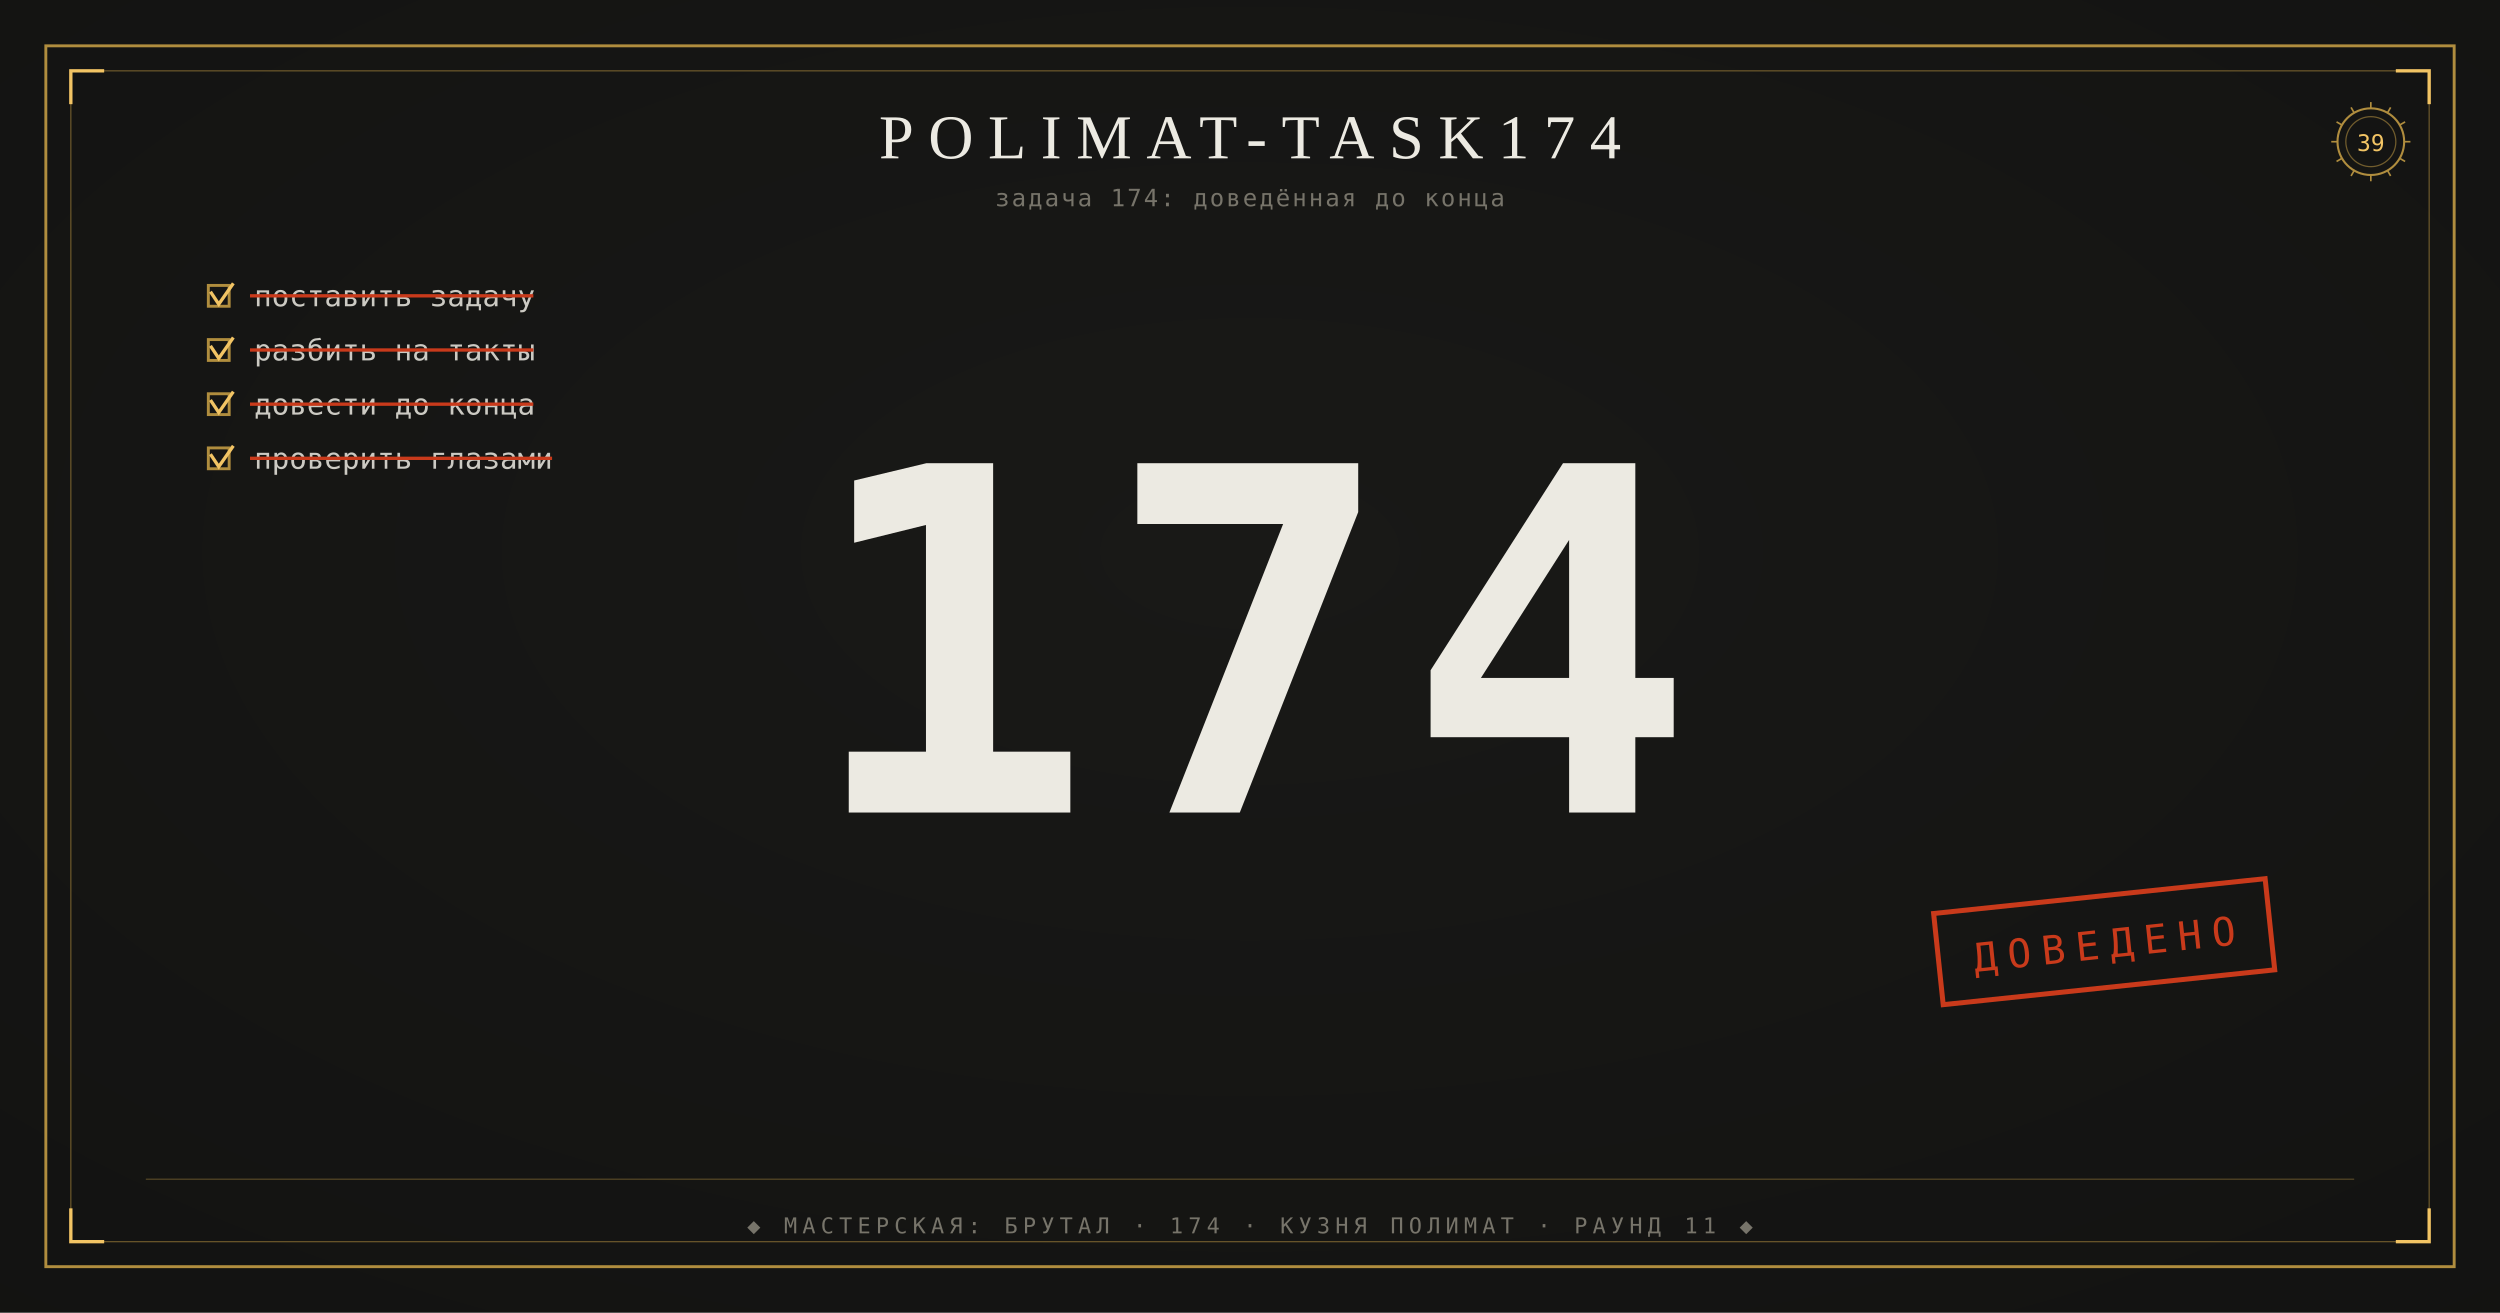
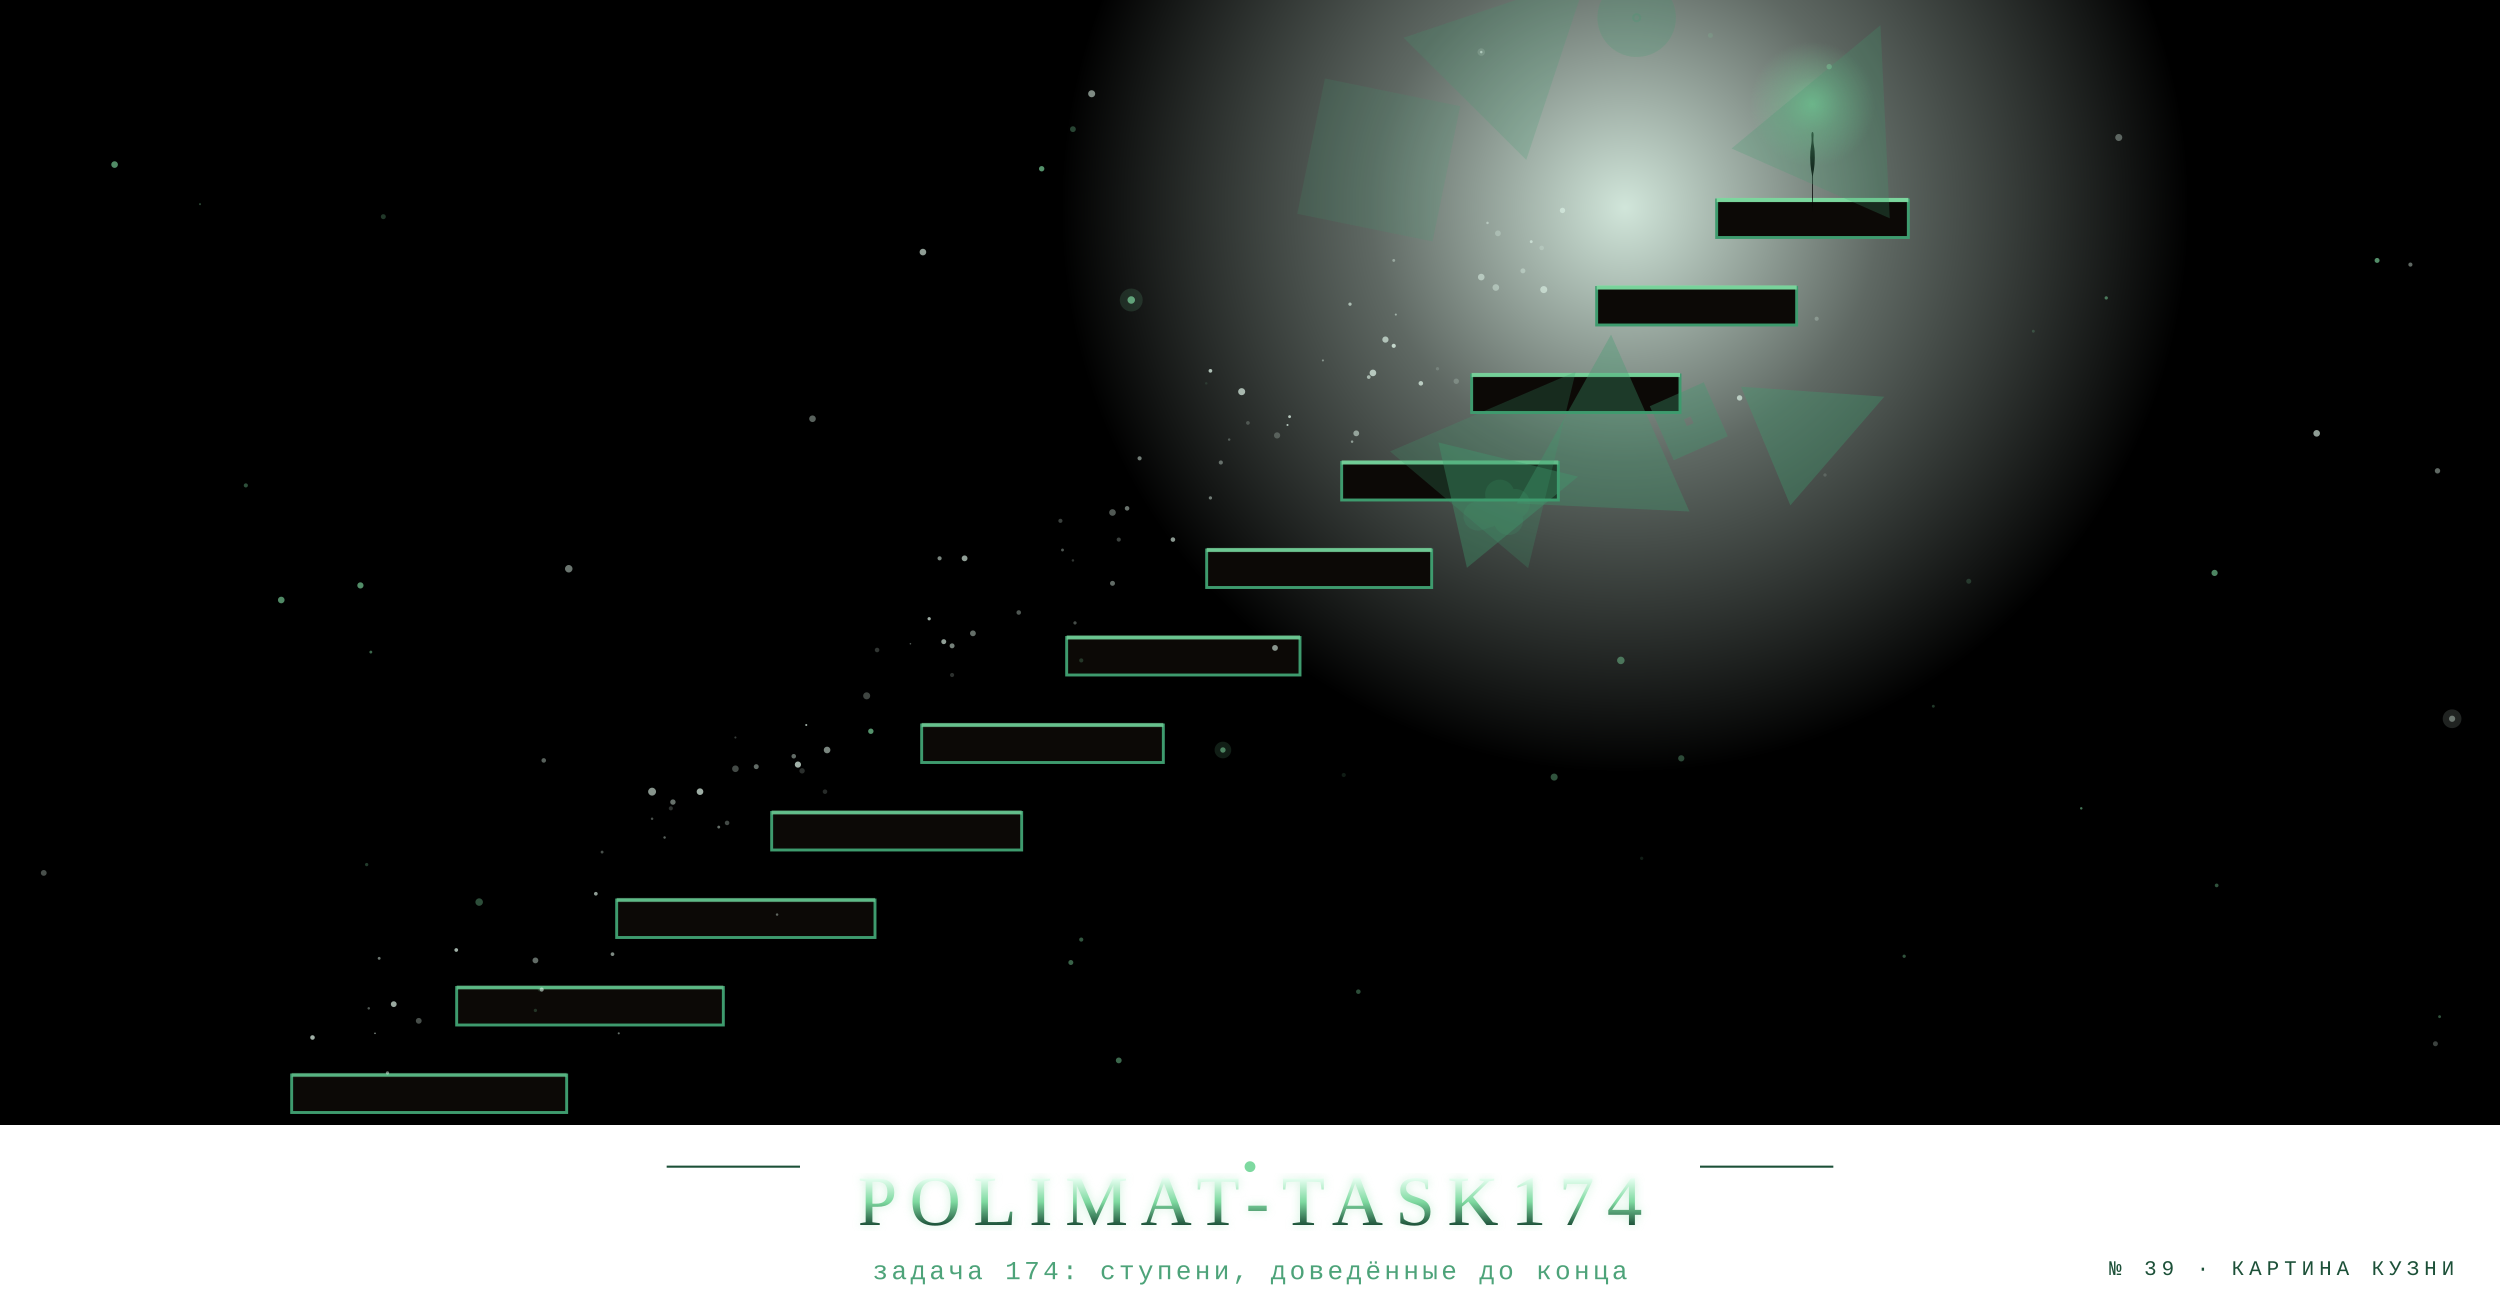
- <svg xmlns="http://www.w3.org/2000/svg" viewBox="0 0 1200 630" width="1200" height="630">
-   <rect width="1200" height="630" fill="#111110" />
-   <radialGradient id="vig39" cx="0.5" cy="0.42" r="0.95">
-     <stop offset="0" stop-color="#191917" />
-     <stop offset="1" stop-color="#111110" />
-   </radialGradient>
-   <rect width="1200" height="630" fill="url(#vig39)" opacity="0.9" />
-   <rect x="22" y="22" width="1156" height="586" fill="none" stroke="#B08D3E" stroke-width="1.4" />
-   <rect x="34" y="34" width="1132" height="562" fill="none" stroke="#B08D3E" stroke-width="0.6" opacity="0.55" />
-   <path d="M 34 50 L 34 34 L 50 34" fill="none" stroke="#F2C464" stroke-width="1.6" />
-   <path d="M 1166 50 L 1166 34 L 1150 34" fill="none" stroke="#F2C464" stroke-width="1.6" />
-   <path d="M 34 580 L 34 596 L 50 596" fill="none" stroke="#F2C464" stroke-width="1.6" />
-   <path d="M 1166 580 L 1166 596 L 1150 596" fill="none" stroke="#F2C464" stroke-width="1.6" />
-   <text x="600.0" y="76" text-anchor="middle" font-family="Georgia, 'Times New Roman', serif" font-size="30" fill="#ECEAE2" letter-spacing="7">POLIMAT-TASK174</text>
-   <text x="600.0" y="99" text-anchor="middle" font-family="'Cascadia Mono', ui-monospace, Consolas, monospace" font-size="11.5" fill="#77746A" letter-spacing="1">задача 174: доведённая до конца</text>
-   <g transform="translate(1138,68)">
-     <circle r="16" fill="none" stroke="#B08D3E" stroke-width="1" />
-     <circle r="12" fill="none" stroke="#B08D3E" stroke-width="0.6" opacity="0.6" />
-     <text y="4.5" text-anchor="middle" font-family="'Cascadia Mono', ui-monospace, Consolas, monospace" font-size="11" fill="#F2C464">39</text>
-     <g stroke="#B08D3E" stroke-width="0.8">
-       <line x1="0" y1="-19" x2="0" y2="-16" transform="rotate(0)" />
-       <line x1="0" y1="-19" x2="0" y2="-16" transform="rotate(30)" />
-       <line x1="0" y1="-19" x2="0" y2="-16" transform="rotate(60)" />
-       <line x1="0" y1="-19" x2="0" y2="-16" transform="rotate(90)" />
-       <line x1="0" y1="-19" x2="0" y2="-16" transform="rotate(120)" />
-       <line x1="0" y1="-19" x2="0" y2="-16" transform="rotate(150)" />
-       <line x1="0" y1="-19" x2="0" y2="-16" transform="rotate(180)" />
-       <line x1="0" y1="-19" x2="0" y2="-16" transform="rotate(210)" />
-       <line x1="0" y1="-19" x2="0" y2="-16" transform="rotate(240)" />
-       <line x1="0" y1="-19" x2="0" y2="-16" transform="rotate(270)" />
-       <line x1="0" y1="-19" x2="0" y2="-16" transform="rotate(300)" />
-       <line x1="0" y1="-19" x2="0" y2="-16" transform="rotate(330)" />
-     </g>
-   </g>
-   <line x1="70" y1="566" x2="1130" y2="566" stroke="#B08D3E" stroke-width="0.5" opacity="0.5" />
-   <text x="600.0" y="592" text-anchor="middle" font-family="'Cascadia Mono', ui-monospace, Consolas, monospace" font-size="10.5" fill="#77746A" letter-spacing="2.5">◆ МАСТЕРСКАЯ: БРУТАЛ · 174 · КУЗНЯ ПОЛИМАТ · РАУНД 11 ◆</text>
-   <clipPath id="clip39">
-     <rect x="70" y="118" width="1060" height="404" />
-   </clipPath>
-   <g clip-path="url(#clip39)">
-     <text x="600.0" y="390.0" text-anchor="middle" font-family="'Cascadia Mono', ui-monospace, Consolas, monospace" font-weight="bold" font-size="230" fill="#ECEAE2" letter-spacing="6">174</text>
-     <rect x="100" y="137" width="10" height="10" fill="none" stroke="#B08D3E" stroke-width="1.4" />
-     <path d="M 101 140 l 4 6 l 7 -10" stroke="#F2C464" stroke-width="1.6" fill="none" />
-     <text x="122" y="147" font-family="'Cascadia Mono', ui-monospace, Consolas, monospace" font-size="14" fill="#ECEAE2" opacity="0.85">поставить задачу</text>
-     <line x1="120" y1="142" x2="256" y2="142" stroke="#C93A1B" stroke-width="1.6" />
-     <rect x="100" y="163" width="10" height="10" fill="none" stroke="#B08D3E" stroke-width="1.4" />
-     <path d="M 101 166 l 4 6 l 7 -10" stroke="#F2C464" stroke-width="1.6" fill="none" />
-     <text x="122" y="173" font-family="'Cascadia Mono', ui-monospace, Consolas, monospace" font-size="14" fill="#ECEAE2" opacity="0.85">разбить на такты</text>
-     <line x1="120" y1="168" x2="256" y2="168" stroke="#C93A1B" stroke-width="1.6" />
-     <rect x="100" y="189" width="10" height="10" fill="none" stroke="#B08D3E" stroke-width="1.4" />
-     <path d="M 101 192 l 4 6 l 7 -10" stroke="#F2C464" stroke-width="1.6" fill="none" />
-     <text x="122" y="199" font-family="'Cascadia Mono', ui-monospace, Consolas, monospace" font-size="14" fill="#ECEAE2" opacity="0.85">довести до конца</text>
-     <line x1="120" y1="194" x2="256" y2="194" stroke="#C93A1B" stroke-width="1.6" />
-     <rect x="100" y="215" width="10" height="10" fill="none" stroke="#B08D3E" stroke-width="1.4" />
-     <path d="M 101 218 l 4 6 l 7 -10" stroke="#F2C464" stroke-width="1.6" fill="none" />
-     <text x="122" y="225" font-family="'Cascadia Mono', ui-monospace, Consolas, monospace" font-size="14" fill="#ECEAE2" opacity="0.85">проверить глазами</text>
-     <line x1="120" y1="220" x2="265" y2="220" stroke="#C93A1B" stroke-width="1.6" />
-     <g transform="rotate(-6 1010 452)">
-       <rect x="930" y="430" width="160" height="44" fill="none" stroke="#C93A1B" stroke-width="2.4" />
-       <text x="1010" y="460" text-anchor="middle" font-family="'Cascadia Mono', ui-monospace, Consolas, monospace" font-size="19" fill="#C93A1B" letter-spacing="5">ДОВЕДЕНО</text>
-     </g>
-   </g>
+ <svg xmlns="http://www.w3.org/2000/svg" viewBox="0 0 1200 630" width="1200" height="630" role="img">
+   <defs>
+     <linearGradient id="bg" x1="0" y1="0" x2="0" y2="1">
+       <stop offset="0" stop-color="#030202" />
+       <stop offset=".55" stop-color="#0A0705" />
+       <stop offset="1" stop-color="#060403" />
+     </linearGradient>
+     <radialGradient id="vig" cx=".5" cy=".46" r=".75">
+       <stop offset=".55" stop-color="#000" stop-opacity="0" />
+       <stop offset="1" stop-color="#000" stop-opacity=".82" />
+     </radialGradient>
+   </defs>
+   <rect width="1200" height="540" fill="url(#bg)" />
+   <defs>
+     <radialGradient id="up">
+       <stop offset="0" stop-color="#E8FFF2" stop-opacity="0.9" />
+       <stop offset=".45" stop-color="#E8FFF2" stop-opacity="0.41" />
+       <stop offset="1" stop-color="#E8FFF2" stop-opacity="0" />
+     </radialGradient>
+     <radialGradient id="gl">
+       <stop offset="0" stop-color="#7ED9A0" stop-opacity="0.7" />
+       <stop offset=".45" stop-color="#7ED9A0" stop-opacity="0.32" />
+       <stop offset="1" stop-color="#7ED9A0" stop-opacity="0" />
+     </radialGradient>
+     <filter id="neb" x="-20%" y="-20%" width="140%" height="140%">
+       <feTurbulence type="fractalNoise" baseFrequency="0.003 0.012" numOctaves="4" seed="791" result="n" />
+       <feColorMatrix in="n" type="matrix" values="0 0 0 0 0.494  0 0 0 0 0.851  0 0 0 0 0.627  0 0 0 0.51 -0.44" />
+       <feGaussianBlur stdDeviation="2" />
+     </filter>
+     <filter id="neb2" x="-20%" y="-20%" width="140%" height="140%">
+       <feTurbulence type="fractalNoise" baseFrequency="0.007 0.004" numOctaves="3" seed="798" result="n" />
+       <feColorMatrix in="n" type="matrix" values="0 0 0 0 0.788  0 0 0 0 0.706  0 0 0 0 0.345  0 0 0 0.57 -0.55" />
+       <feGaussianBlur stdDeviation="1.6" />
+     </filter>
+   </defs>
+   <rect width="1200" height="540" opacity="19.25" />
+   <circle cx="780.0" cy="100.0" r="270.0" fill="url(#up)" />
+   <rect x="140" y="516" width="132" height="18" fill="#0C0906" stroke="#3E9B6E" stroke-width="1.4" />
+   <line x1="140" y1="516" x2="272" y2="516" stroke="#7ED9A0" stroke-width="2" opacity="0.40" />
+   <rect x="219.2" y="474" width="128" height="18" fill="#0C0906" stroke="#3E9B6E" stroke-width="1.4" />
+   <line x1="219.2" y1="474" x2="347.2" y2="474" stroke="#7ED9A0" stroke-width="2" opacity="0.46" />
+   <rect x="296.0" y="432" width="124" height="18" fill="#0C0906" stroke="#3E9B6E" stroke-width="1.4" />
+   <line x1="296.0" y1="432" x2="420.0" y2="432" stroke="#7ED9A0" stroke-width="2" opacity="0.51" />
+   <rect x="370.4" y="390" width="120" height="18" fill="#0C0906" stroke="#3E9B6E" stroke-width="1.4" />
+   <line x1="370.4" y1="390" x2="490.4" y2="390" stroke="#7ED9A0" stroke-width="2" opacity="0.57" />
+   <rect x="442.4" y="348" width="116" height="18" fill="#0C0906" stroke="#3E9B6E" stroke-width="1.4" />
+   <line x1="442.4" y1="348" x2="558.4" y2="348" stroke="#7ED9A0" stroke-width="2" opacity="0.62" />
+   <rect x="512.0" y="306" width="112" height="18" fill="#0C0906" stroke="#3E9B6E" stroke-width="1.4" />
+   <line x1="512.0" y1="306" x2="624.0" y2="306" stroke="#7ED9A0" stroke-width="2" opacity="0.68" />
+   <rect x="579.2" y="264" width="108" height="18" fill="#0C0906" stroke="#3E9B6E" stroke-width="1.4" />
+   <line x1="579.2" y1="264" x2="687.2" y2="264" stroke="#7ED9A0" stroke-width="2" opacity="0.73" />
+   <rect x="644.0" y="222" width="104" height="18" fill="#0C0906" stroke="#3E9B6E" stroke-width="1.4" />
+   <line x1="644.0" y1="222" x2="748.0" y2="222" stroke="#7ED9A0" stroke-width="2" opacity="0.79" />
+   <rect x="706.4" y="180" width="100" height="18" fill="#0C0906" stroke="#3E9B6E" stroke-width="1.4" />
+   <line x1="706.4" y1="180" x2="806.4" y2="180" stroke="#7ED9A0" stroke-width="2" opacity="0.84" />
+   <rect x="766.4" y="138" width="96" height="18" fill="#0C0906" stroke="#3E9B6E" stroke-width="1.4" />
+   <line x1="766.4" y1="138" x2="862.4" y2="138" stroke="#7ED9A0" stroke-width="2" opacity="0.90" />
+   <rect x="824.0" y="96" width="92" height="18" fill="#0C0906" stroke="#3E9B6E" stroke-width="1.4" />
+   <line x1="824.0" y1="96" x2="916.0" y2="96" stroke="#7ED9A0" stroke-width="2" opacity="0.95" />
+   <g transform="translate(870.0 102) scale(1.30) rotate(0)">
+     <path d="M0 0 C -0.16 -3 -0.2 -8 -0.13 -12.5 C -0.1 -14 -0.34 -14.6 -0.5 -15.6 C -0.95 -18.5 -1 -22 -0.55 -24.5 C -0.28 -26 -0.28 -27 -0.4 -28.4 C -0.5 -30.2 0.5 -30.2 0.4 -28.4 C 0.28 -27 0.28 -26 0.55 -24.5 C 1 -22 0.95 -18.5 0.5 -15.6 C 0.34 -14.6 0.1 -14 0.13 -12.5 C 0.2 -8 0.16 -3 0 0 Z" fill="#020202" opacity="0.94" />
+   </g>
+   <circle cx="870.0" cy="50.0" r="30.0" fill="url(#gl)" />
+   <circle cx="711" cy="133" r="1.6" fill="#E8FFF2" opacity="0.47" />
+   <circle cx="182" cy="460" r="0.7" fill="#E8FFF2" opacity="0.47" />
+   <circle cx="547" cy="220" r="1.0" fill="#E8FFF2" opacity="0.48" />
+   <circle cx="336" cy="380" r="1.6" fill="#E8FFF2" opacity="0.68" />
+   <circle cx="581" cy="239" r="0.8" fill="#E8FFF2" opacity="0.44" />
+   <circle cx="219" cy="456" r="0.9" fill="#E8FFF2" opacity="0.69" />
+   <circle cx="731" cy="130" r="1.2" fill="#E8FFF2" opacity="0.33" />
+   <circle cx="509" cy="250" r="1.0" fill="#E8FFF2" opacity="0.25" />
+   <circle cx="635" cy="173" r="0.5" fill="#E8FFF2" opacity="0.41" />
+   <circle cx="201" cy="490" r="1.4" fill="#E8FFF2" opacity="0.31" />
+   <circle cx="387" cy="348" r="0.5" fill="#E8FFF2" opacity="0.67" />
+   <circle cx="510" cy="264" r="0.7" fill="#E8FFF2" opacity="0.34" />
+   <circle cx="319" cy="402" r="0.6" fill="#E8FFF2" opacity="0.39" />
+   <circle cx="534" cy="246" r="1.6" fill="#E8FFF2" opacity="0.35" />
+   <circle cx="740" cy="119" r="1.1" fill="#E8FFF2" opacity="0.20" />
+   <circle cx="541" cy="244" r="1.1" fill="#E8FFF2" opacity="0.45" />
+   <circle cx="651" cy="208" r="1.4" fill="#E8FFF2" opacity="0.50" />
+   <circle cx="289" cy="409" r="0.7" fill="#E8FFF2" opacity="0.31" />
+   <circle cx="323" cy="385" r="1.3" fill="#E8FFF2" opacity="0.44" />
+   <circle cx="590" cy="211" r="0.6" fill="#E8FFF2" opacity="0.26" />
+   <circle cx="260" cy="475" r="1.0" fill="#E8FFF2" opacity="0.56" />
+   <circle cx="714" cy="107" r="0.6" fill="#E8FFF2" opacity="0.41" />
+   <circle cx="537" cy="259" r="1.0" fill="#E8FFF2" opacity="0.26" />
+   <circle cx="665" cy="163" r="1.5" fill="#E8FFF2" opacity="0.62" />
+   <circle cx="385" cy="370" r="1.3" fill="#E8FFF2" opacity="0.18" />
+   <circle cx="383" cy="367" r="1.5" fill="#E8FFF2" opacity="0.69" />
+   <circle cx="718" cy="138" r="1.6" fill="#E8FFF2" opacity="0.38" />
+   <circle cx="150" cy="498" r="1.1" fill="#E8FFF2" opacity="0.69" />
+   <circle cx="534" cy="280" r="1.2" fill="#E8FFF2" opacity="0.42" />
+   <circle cx="699" cy="183" r="1.3" fill="#E8FFF2" opacity="0.20" />
+   <circle cx="516" cy="299" r="0.8" fill="#E8FFF2" opacity="0.30" />
+   <circle cx="649" cy="212" r="0.6" fill="#E8FFF2" opacity="0.48" />
+   <circle cx="586" cy="222" r="1.0" fill="#E8FFF2" opacity="0.37" />
+   <circle cx="719" cy="112" r="1.4" fill="#E8FFF2" opacity="0.25" />
+   <circle cx="669" cy="125" r="0.7" fill="#E8FFF2" opacity="0.38" />
+   <circle cx="613" cy="209" r="1.5" fill="#E8FFF2" opacity="0.23" />
+   <circle cx="453" cy="308" r="1.2" fill="#E8FFF2" opacity="0.62" />
+   <circle cx="186" cy="515" r="0.8" fill="#E8FFF2" opacity="0.48" />
+   <circle cx="563" cy="259" r="1.1" fill="#E8FFF2" opacity="0.59" />
+   <circle cx="750" cy="101" r="1.3" fill="#E8FFF2" opacity="0.48" />
+   <circle cx="397" cy="360" r="1.6" fill="#E8FFF2" opacity="0.52" />
+   <circle cx="396" cy="380" r="1.1" fill="#E8FFF2" opacity="0.17" />
+   <circle cx="669" cy="166" r="1.0" fill="#E8FFF2" opacity="0.74" />
+   <circle cx="682" cy="184" r="1.1" fill="#E8FFF2" opacity="0.67" />
+   <circle cx="599" cy="203" r="0.9" fill="#E8FFF2" opacity="0.21" />
+   <circle cx="322" cy="388" r="1.0" fill="#E8FFF2" opacity="0.19" />
+   <circle cx="294" cy="458" r="0.9" fill="#E8FFF2" opacity="0.54" />
+   <circle cx="257" cy="461" r="1.4" fill="#E8FFF2" opacity="0.42" />
+   <circle cx="421" cy="312" r="1.1" fill="#E8FFF2" opacity="0.21" />
+   <circle cx="463" cy="268" r="1.4" fill="#E8FFF2" opacity="0.62" />
+   <circle cx="648" cy="146" r="0.8" fill="#E8FFF2" opacity="0.59" />
+   <circle cx="657" cy="181" r="0.9" fill="#E8FFF2" opacity="0.58" />
+   <circle cx="437" cy="309" r="0.4" fill="#E8FFF2" opacity="0.35" />
+   <circle cx="659" cy="179" r="1.6" fill="#E8FFF2" opacity="0.67" />
+   <circle cx="581" cy="178" r="0.9" fill="#E8FFF2" opacity="0.70" />
+   <circle cx="353" cy="354" r="0.5" fill="#E8FFF2" opacity="0.24" />
+   <circle cx="457" cy="324" r="1.0" fill="#E8FFF2" opacity="0.19" />
+   <circle cx="596" cy="188" r="1.7" fill="#E8FFF2" opacity="0.66" />
+   <circle cx="353" cy="369" r="1.6" fill="#E8FFF2" opacity="0.29" />
+   <circle cx="457" cy="310" r="1.2" fill="#E8FFF2" opacity="0.50" />
+   <circle cx="467" cy="304" r="1.4" fill="#E8FFF2" opacity="0.43" />
+   <circle cx="381" cy="363" r="1.1" fill="#E8FFF2" opacity="0.42" />
+   <circle cx="670" cy="151" r="0.5" fill="#E8FFF2" opacity="0.48" />
+   <circle cx="177" cy="484" r="0.6" fill="#E8FFF2" opacity="0.35" />
+   <circle cx="189" cy="482" r="1.4" fill="#E8FFF2" opacity="0.66" />
+   <circle cx="690" cy="177" r="0.8" fill="#E8FFF2" opacity="0.16" />
+   <circle cx="515" cy="269" r="0.6" fill="#E8FFF2" opacity="0.21" />
+   <circle cx="313" cy="393" r="0.6" fill="#E8FFF2" opacity="0.32" />
+   <circle cx="416" cy="334" r="1.7" fill="#E8FFF2" opacity="0.27" />
+   <circle cx="363" cy="368" r="1.2" fill="#E8FFF2" opacity="0.42" />
+   <circle cx="451" cy="268" r="1.0" fill="#E8FFF2" opacity="0.52" />
+   <circle cx="286" cy="429" r="0.9" fill="#E8FFF2" opacity="0.61" />
+   <circle cx="446" cy="297" r="0.8" fill="#E8FFF2" opacity="0.68" />
+   <circle cx="619" cy="200" r="0.7" fill="#E8FFF2" opacity="0.71" />
+   <circle cx="180" cy="496" r="0.4" fill="#E8FFF2" opacity="0.56" />
+   <circle cx="489" cy="294" r="1.1" fill="#E8FFF2" opacity="0.34" />
+   <circle cx="349" cy="395" r="1.1" fill="#E8FFF2" opacity="0.29" />
+   <circle cx="618" cy="204" r="0.5" fill="#E8FFF2" opacity="0.68" />
+   <circle cx="741" cy="139" r="1.7" fill="#E8FFF2" opacity="0.52" />
+   <circle cx="735" cy="116" r="0.7" fill="#E8FFF2" opacity="0.52" />
+   <g transform="translate(720.4 237.2) rotate(77.17865) scale(12.16)">
+     <path d="M-1 1 L0 -1 L1 1 Z" stroke="#3E9B6E" stroke-width="1.9" fill="none" opacity="0.365" stroke-linecap="round" />
+   </g>
+   <g transform="translate(810.6 202.2) rotate(66.08474) scale(8.86)">
+     <path d="M-0.9 -0.9 H0.9 V0.9 H-0.9 Z" stroke="#3E9B6E" stroke-width="1.4" fill="none" opacity="0.344" stroke-linecap="round" />
+   </g>
+   <g transform="translate(785.6 8.5) rotate(8.859273) scale(11.09)">
+     <circle r="0.8" stroke="#3E9B6E" stroke-width="1.8" fill="none" opacity="0.215" stroke-linecap="round" />
+     <circle r="0.2" fill="#3E9B6E" opacity="0.215" />
+   </g>
+   <g transform="translate(881.7 59.5) rotate(23.80911) scale(14.51)">
+     <path d="M-1 1 L0 -1 L1 1 Z" stroke="#3E9B6E" stroke-width="2.3" fill="none" opacity="0.241" stroke-linecap="round" />
+   </g>
+   <g transform="translate(869.4 205.0) rotate(67.43243) scale(12.15)">
+     <path d="M-1 1 L0 -1 L1 1 Z" stroke="#3E9B6E" stroke-width="1.9" fill="none" opacity="0.359" stroke-linecap="round" />
+   </g>
+   <g transform="translate(770.9 212.4) rotate(2.659549) scale(14.52)">
+     <path d="M-1 1 L0 -1 L1 1 Z" stroke="#3E9B6E" stroke-width="2.3" fill="none" opacity="0.335" stroke-linecap="round" />
+   </g>
+   <g transform="translate(718.4 244.7) rotate(71.76837) scale(9.40)">
+     <path d="M0 -1 L0 1 M-0.7 -0.4 L0.7 -0.4" stroke="#3E9B6E" stroke-width="1.5" fill="none" opacity="0.174" stroke-linecap="round" />
+   </g>
+   <g transform="translate(721.3 219.9) rotate(40.19293) scale(14.75)">
+     <path d="M-1 1 L0 -1 L1 1 Z" stroke="#3E9B6E" stroke-width="2.4" fill="none" opacity="0.234" stroke-linecap="round" />
+   </g>
+   <g transform="translate(725.2 25.3) rotate(44.8807) scale(14.53)">
+     <path d="M-1 1 L0 -1 L1 1 Z" stroke="#3E9B6E" stroke-width="2.3" fill="none" opacity="0.21" stroke-linecap="round" />
+   </g>
+   <g transform="translate(661.8 76.8) rotate(11.55514) scale(15.42)">
+     <path d="M-0.9 -0.9 H0.9 V0.9 H-0.9 Z" stroke="#3E9B6E" stroke-width="2.5" fill="none" opacity="0.154" stroke-linecap="round" />
+   </g>
+   <circle cx="945" cy="279" r="1.2" fill="#7ED9A0" opacity="0.20" />
+   <circle cx="118" cy="233" r="1.0" fill="#7ED9A0" opacity="0.37" />
+   <circle cx="1011" cy="143" r="0.8" fill="#7ED9A0" opacity="0.50" />
+   <circle cx="297" cy="496" r="0.5" fill="#E8FFF2" opacity="0.43" />
+   <circle cx="876" cy="228" r="0.8" fill="#E8FFF2" opacity="0.14" />
+   <circle cx="612" cy="311" r="1.4" fill="#E8FFF2" opacity="0.57" />
+   <circle cx="1064" cy="425" r="0.9" fill="#7ED9A0" opacity="0.38" />
+   <circle cx="273" cy="273" r="1.8" fill="#E8FFF2" opacity="0.46" />
+   <circle cx="345" cy="397" r="0.7" fill="#E8FFF2" opacity="0.43" />
+   <circle cx="519" cy="317" r="1.0" fill="#7ED9A0" opacity="0.22" />
+   <circle cx="257" cy="485" r="0.8" fill="#7ED9A0" opacity="0.21" />
+   <circle cx="230" cy="433" r="1.8" fill="#7ED9A0" opacity="0.36" />
+   <circle cx="746" cy="373" r="1.7" fill="#7ED9A0" opacity="0.38" />
+   <circle cx="178" cy="313" r="0.7" fill="#7ED9A0" opacity="0.48" />
+   <circle cx="821" cy="17" r="1.2" fill="#7ED9A0" opacity="0.15" />
+   <circle cx="1112" cy="208" r="1.6" fill="#E8FFF2" opacity="0.61" />
+   <circle cx="176" cy="415" r="0.8" fill="#7ED9A0" opacity="0.28" />
+   <circle cx="778" cy="317" r="1.8" fill="#7ED9A0" opacity="0.45" />
+   <circle cx="645" cy="372" r="1.0" fill="#7ED9A0" opacity="0.13" />
+   <circle cx="878" cy="32" r="1.3" fill="#7ED9A0" opacity="0.39" />
+   <circle cx="524" cy="45" r="1.7" fill="#E8FFF2" opacity="0.53" />
+   <circle cx="579" cy="184" r="0.6" fill="#7ED9A0" opacity="0.12" />
+   <circle cx="418" cy="351" r="1.3" fill="#7ED9A0" opacity="0.67" />
+   <circle cx="135" cy="288" r="1.6" fill="#7ED9A0" opacity="0.63" />
+   <circle cx="807" cy="364" r="1.5" fill="#7ED9A0" opacity="0.33" />
+   <circle cx="313" cy="380" r="1.9" fill="#E8FFF2" opacity="0.58" />
+   <circle cx="652" cy="476" r="1.1" fill="#7ED9A0" opacity="0.36" />
+   <circle cx="1171" cy="488" r="0.7" fill="#7ED9A0" opacity="0.38" />
+   <circle cx="537" cy="509" r="1.4" fill="#7ED9A0" opacity="0.48" />
+   <circle cx="1170" cy="226" r="1.3" fill="#E8FFF2" opacity="0.41" />
+   <circle cx="587" cy="360" r="4.0" fill="#7ED9A0" opacity=".14" />
+   <circle cx="587" cy="360" r="1.3" fill="#7ED9A0" opacity="0.54" />
+   <circle cx="261" cy="365" r="1.1" fill="#E8FFF2" opacity="0.38" />
+   <circle cx="872" cy="153" r="1.0" fill="#E8FFF2" opacity="0.24" />
+   <circle cx="1169" cy="501" r="1.2" fill="#E8FFF2" opacity="0.26" />
+   <circle cx="519" cy="451" r="1.0" fill="#7ED9A0" opacity="0.40" />
+   <circle cx="976" cy="159" r="0.7" fill="#7ED9A0" opacity="0.21" />
+   <circle cx="1063" cy="275" r="1.5" fill="#7ED9A0" opacity="0.61" />
+   <circle cx="500" cy="81" r="1.3" fill="#7ED9A0" opacity="0.67" />
+   <circle cx="788" cy="412" r="0.8" fill="#7ED9A0" opacity="0.13" />
+   <circle cx="835" cy="191" r="1.3" fill="#E8FFF2" opacity="0.63" />
+   <circle cx="514" cy="462" r="1.2" fill="#7ED9A0" opacity="0.45" />
+   <circle cx="999" cy="388" r="0.6" fill="#7ED9A0" opacity="0.53" />
+   <circle cx="1177" cy="345" r="4.5" fill="#E8FFF2" opacity=".14" />
+   <circle cx="1177" cy="345" r="1.5" fill="#E8FFF2" opacity="0.38" />
+   <circle cx="96" cy="98" r="0.5" fill="#7ED9A0" opacity="0.32" />
+   <circle cx="173" cy="281" r="1.5" fill="#7ED9A0" opacity="0.65" />
+   <circle cx="1157" cy="127" r="1.0" fill="#E8FFF2" opacity="0.41" />
+   <circle cx="914" cy="459" r="0.8" fill="#7ED9A0" opacity="0.38" />
+   <circle cx="184" cy="104" r="1.2" fill="#7ED9A0" opacity="0.26" />
+   <circle cx="443" cy="121" r="1.6" fill="#E8FFF2" opacity="0.61" />
+   <circle cx="55" cy="79" r="1.6" fill="#7ED9A0" opacity="0.64" />
+   <circle cx="543" cy="144" r="5.5" fill="#7ED9A0" opacity=".14" />
+   <circle cx="543" cy="144" r="1.8" fill="#7ED9A0" opacity="0.68" />
+   <circle cx="515" cy="62" r="1.4" fill="#7ED9A0" opacity="0.31" />
+   <circle cx="390" cy="201" r="1.6" fill="#E8FFF2" opacity="0.38" />
+   <circle cx="1017" cy="66" r="1.7" fill="#E8FFF2" opacity="0.34" />
+   <circle cx="259" cy="475" r="0.9" fill="#7ED9A0" opacity="0.15" />
+   <circle cx="711" cy="25" r="1.8" fill="#E8FFF2" opacity=".14" />
+   <circle cx="711" cy="25" r="0.6" fill="#E8FFF2" opacity="0.48" />
+   <circle cx="928" cy="339" r="0.7" fill="#7ED9A0" opacity="0.26" />
+   <circle cx="21" cy="419" r="1.4" fill="#E8FFF2" opacity="0.31" />
+   <circle cx="1141" cy="125" r="1.2" fill="#7ED9A0" opacity="0.65" />
+   <circle cx="373" cy="439" r="0.6" fill="#E8FFF2" opacity="0.38" />
+   <linearGradient id="gtxt" x1="0" y1="0" x2="0" y2="1">
+     <stop offset="0" stop-color="#E8FFF2" />
+     <stop offset=".5" stop-color="#7ED9A0" />
+     <stop offset="1" stop-color="#1C5038" />
+   </linearGradient>
+   <filter id="soft">
+     <feGaussianBlur stdDeviation="2.2" />
+   </filter>
+   <line x1="320" y1="560" x2="384" y2="560" stroke="#1C5038" stroke-width="1" />
+   <circle cx="600" cy="560" r="2.6" fill="#7ED9A0" />
+   <line x1="816" y1="560" x2="880" y2="560" stroke="#1C5038" stroke-width="1" />
+   <text x="600.0" y="588" text-anchor="middle" font-family="Georgia,'Times New Roman',serif" font-size="34" letter-spacing="6" fill="#7ED9A0" opacity=".38" filter="url(#soft)">POLIMAT-TASK174</text>
+   <text x="600.0" y="588" text-anchor="middle" font-family="Georgia,'Times New Roman',serif" font-size="34" letter-spacing="6" fill="url(#gtxt)">POLIMAT-TASK174</text>
+   <text x="600.0" y="614" text-anchor="middle" font-family="ui-monospace,'Cascadia Mono',Consolas,'Courier New',monospace" font-size="12.5" letter-spacing="1.6" fill="#3E9B6E" opacity=".92">задача 174: ступени, доведённые до конца</text>
+   <text x="1178" y="612" text-anchor="end" font-family="ui-monospace,'Cascadia Mono',Consolas,'Courier New',monospace" font-size="10" letter-spacing="2.4" fill="#1C5038">№ 39 · КАРТИНА КУЗНИ</text>
</svg>
